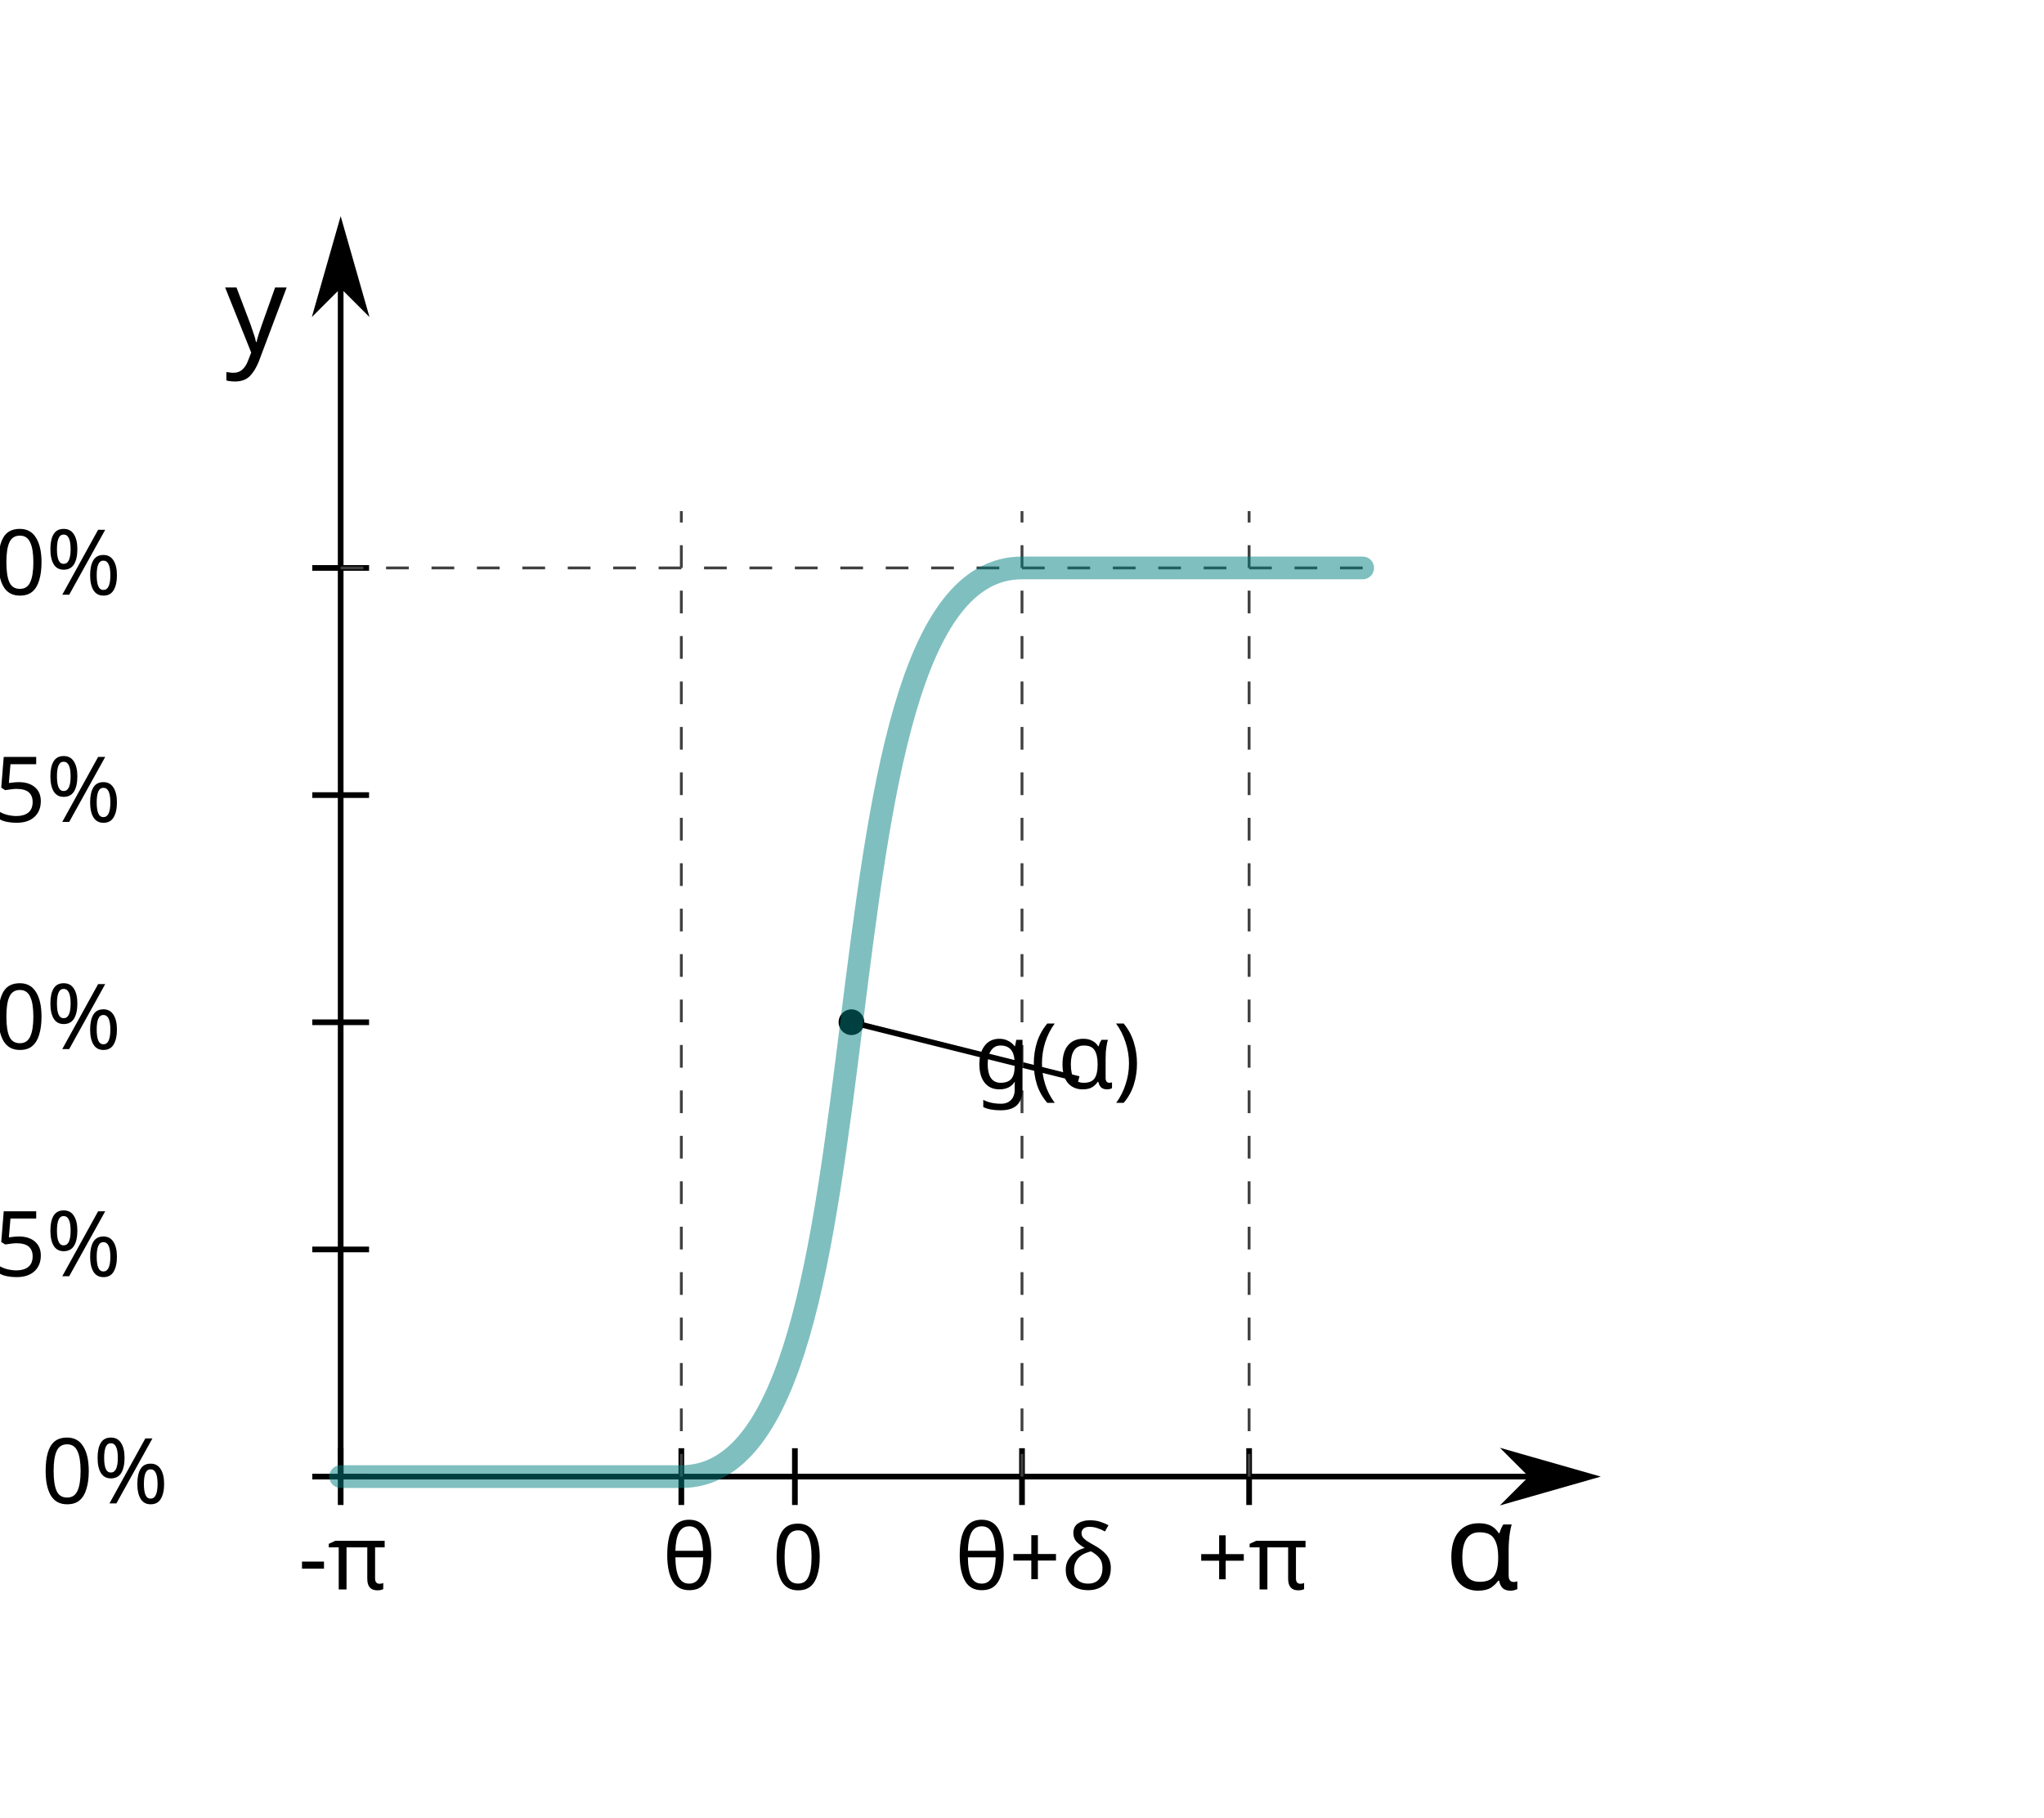
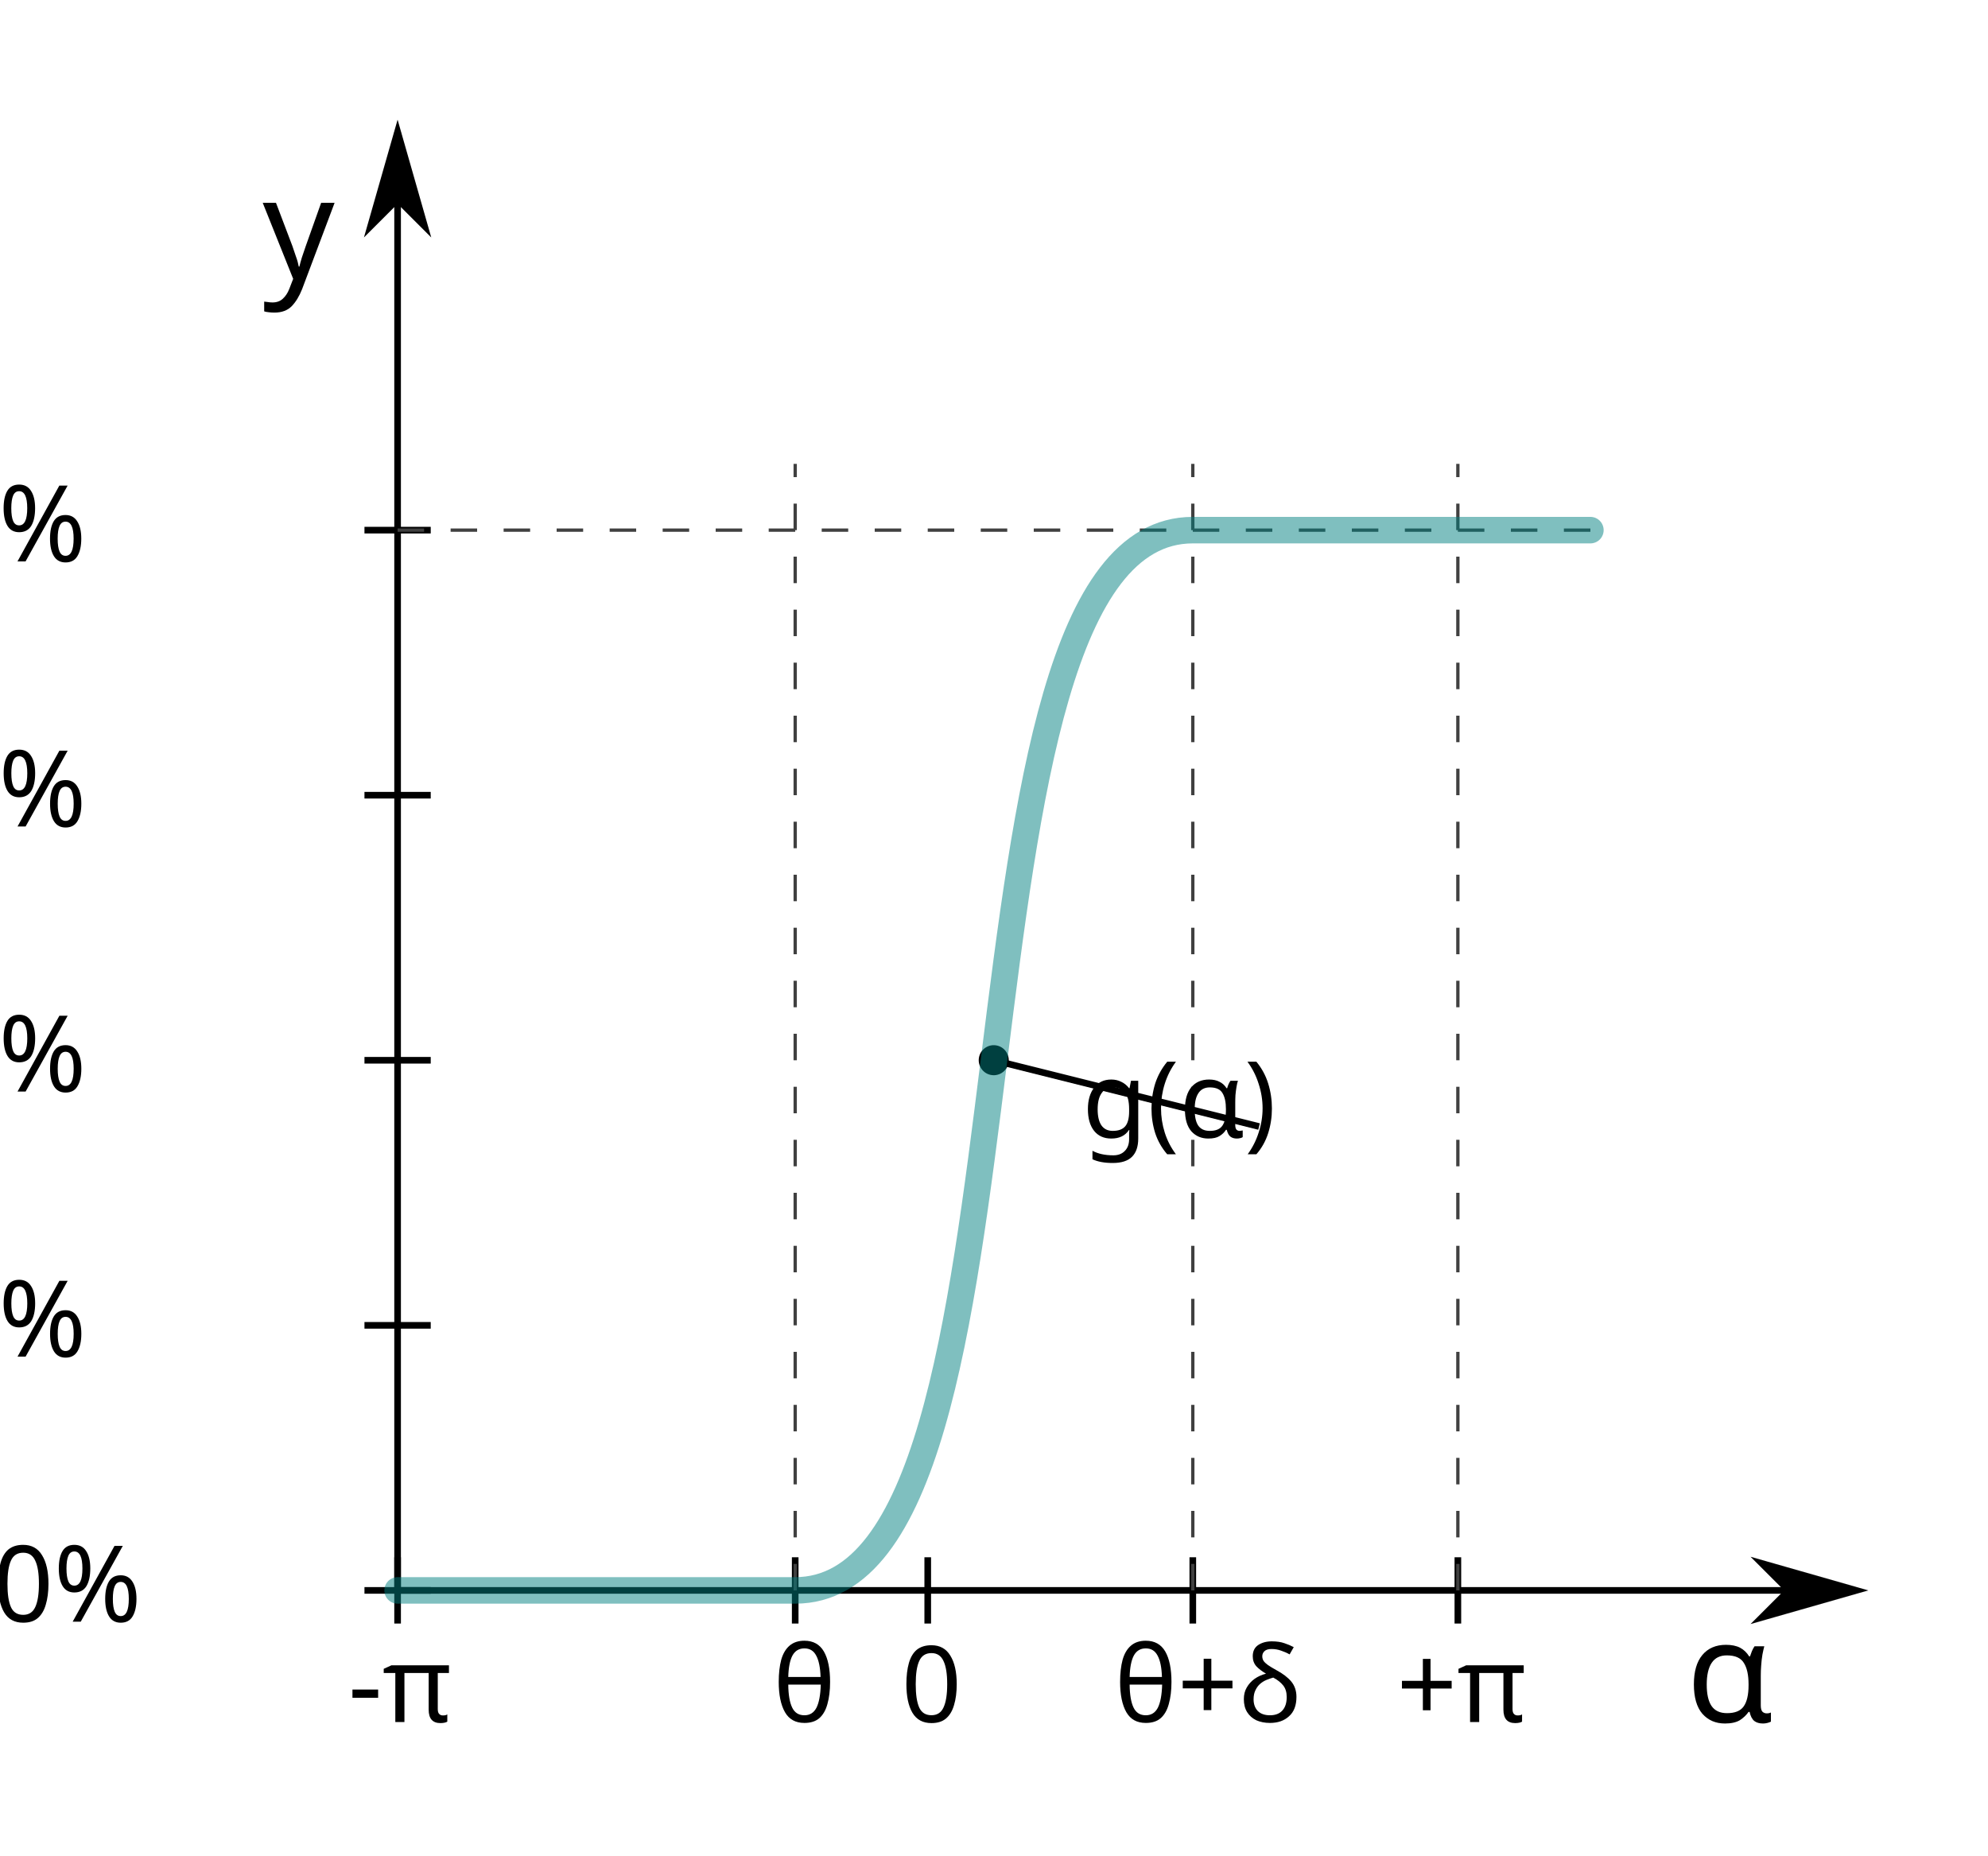
- <svg xmlns="http://www.w3.org/2000/svg" width="180" height="160" viewBox="0 0 180 160" version="1.1" id="svg1097">
+ <svg xmlns="http://www.w3.org/2000/svg" width="150" height="140" viewBox="0 0 150 140" version="1.1" id="svg1097">
  <defs id="defs1091">
    <marker orient="auto" refY="0" refX="0" id="marker1484" style="overflow:visible">
      <path id="path1482" d="M 0,0 5,-5 -12.5,0 5,5 Z" style="fill:#000000;fill-opacity:1;fill-rule:evenodd;stroke:#000000;stroke-width:1pt;stroke-opacity:1" transform="matrix(-0.8,0,0,-0.8,-10,0)" />
    </marker>
    <marker style="overflow:visible" id="marker2108" refX="0" refY="0" orient="auto">
      <path transform="matrix(-0.8,0,0,-0.8,-10,0)" style="fill:#000000;fill-opacity:1;fill-rule:evenodd;stroke:#000000;stroke-width:1pt;stroke-opacity:1" d="M 0,0 5,-5 -12.5,0 5,5 Z" id="path2106" />
    </marker>
    <marker style="overflow:visible" id="marker2098" refX="0" refY="0" orient="auto">
      <path transform="matrix(0.8,0,0,0.8,10,0)" style="fill:#000000;fill-opacity:1;fill-rule:evenodd;stroke:#000000;stroke-width:1pt;stroke-opacity:1" d="M 0,0 5,-5 -12.5,0 5,5 Z" id="path2096" />
    </marker>
    <marker style="overflow:visible" id="marker3242" refX="0" refY="0" orient="auto">
      <path transform="matrix(-0.8,0,0,-0.8,-10,0)" style="fill:#000000;fill-opacity:1;fill-rule:evenodd;stroke:#000000;stroke-width:1pt;stroke-opacity:1" d="M 0,0 5,-5 -12.5,0 5,5 Z" id="path3240" />
    </marker>
    <marker style="overflow:visible" id="marker3232" refX="0" refY="0" orient="auto">
      <path transform="matrix(0.8,0,0,0.8,10,0)" style="fill:#000000;fill-opacity:1;fill-rule:evenodd;stroke:#000000;stroke-width:1pt;stroke-opacity:1" d="M 0,0 5,-5 -12.5,0 5,5 Z" id="path3230" />
    </marker>
    <marker orient="auto" refY="0" refX="0" id="Arrow2Mend" style="overflow:visible">
      <path id="path1061" style="fill:#000000;fill-opacity:1;fill-rule:evenodd;stroke:#000000;stroke-width:0.625;stroke-linejoin:round;stroke-opacity:1" d="M 8.719,4.034 -2.207,0.016 8.719,-4.002 c -1.745,2.372 -1.735,5.617 -6e-7,8.035 z" transform="scale(-0.6)" />
    </marker>
    <marker style="overflow:visible" id="SquareM" refX="0" refY="0" orient="auto">
      <path transform="scale(0.4)" style="fill:#666666;fill-opacity:1;fill-rule:evenodd;stroke:#666666;stroke-width:1pt;stroke-opacity:1" d="M -5,-5 V 5 H 5 V -5 Z" id="path1220" />
    </marker>
    <marker style="overflow:visible" id="DiamondM" refX="0" refY="0" orient="auto">
      <path transform="scale(0.4)" style="fill:#666666;fill-opacity:1;fill-rule:evenodd;stroke:#666666;stroke-width:1pt;stroke-opacity:1" d="M 0,-7.071 -7.071,0 0,7.071 7.071,0 Z" id="path1229" />
    </marker>
    <marker style="overflow:visible" id="DotL" refX="0" refY="0" orient="auto">
      <path transform="matrix(0.8,0,0,0.8,5.92,0.8)" style="fill:#000000;fill-opacity:1;fill-rule:evenodd;stroke:#000000;stroke-width:1pt;stroke-opacity:1" d="m -2.5,-1 c 0,2.76 -2.24,5 -5,5 -2.76,0 -5,-2.24 -5,-5 0,-2.76 2.24,-5 5,-5 2.76,0 5,2.24 5,5 z" id="path1208" />
    </marker>
    <marker style="overflow:visible" id="DotM" refX="0" refY="0" orient="auto">
      <path transform="matrix(0.4,0,0,0.4,2.96,0.4)" style="fill:#000000;fill-opacity:1;fill-rule:evenodd;stroke:#000000;stroke-width:1pt;stroke-opacity:1" d="m -2.5,-1 c 0,2.76 -2.24,5 -5,5 -2.76,0 -5,-2.24 -5,-5 0,-2.76 2.24,-5 5,-5 2.76,0 5,2.24 5,5 z" id="path1211" />
    </marker>
    <marker style="overflow:visible" id="marker1423" refX="0" refY="0" orient="auto">
      <path transform="matrix(-0.4,0,0,-0.4,-4,0)" style="fill:#747090;fill-opacity:1;fill-rule:evenodd;stroke:#747090;stroke-width:1pt;stroke-opacity:1" d="M 0,0 5,-5 -12.5,0 5,5 Z" id="path1421" />
    </marker>
    <marker style="overflow:visible" id="Arrow1Mend" refX="0" refY="0" orient="auto">
      <path transform="matrix(-0.4,0,0,-0.4,-4,0)" style="fill:#747090;fill-opacity:1;fill-rule:evenodd;stroke:#747090;stroke-width:1pt;stroke-opacity:1" d="M 0,0 5,-5 -12.5,0 5,5 Z" id="path1156" />
    </marker>
    <marker style="overflow:visible" id="Arrow1MendG-0-3-6-1-8" refX="0" refY="0" orient="auto">
      <path transform="matrix(-0.4,0,0,-0.4,-4,0)" style="fill:#000080;fill-rule:evenodd;stroke:#000080;stroke-width:1pt" d="M 0,0 5,-5 -12.5,0 5,5 Z" id="path5557-65-8-40-5-7" />
    </marker>
    <marker style="overflow:visible" id="Arrow1MendG-0-3-3-3-6" refX="0" refY="0" orient="auto">
      <path transform="matrix(-0.4,0,0,-0.4,-4,0)" style="fill:#000080;fill-rule:evenodd;stroke:#000080;stroke-width:1pt" d="M 0,0 5,-5 -12.5,0 5,5 Z" id="path5557-65-8-1-2-1" />
    </marker>
    <marker style="overflow:visible" id="Arrow1MendG-0-3-9-0-6-6" refX="0" refY="0" orient="auto">
      <path transform="matrix(-0.4,0,0,-0.4,-4,0)" style="fill:#000080;fill-rule:evenodd;stroke:#000080;stroke-width:1pt" d="M 0,0 5,-5 -12.5,0 5,5 Z" id="path5557-65-8-6-1-2" />
    </marker>
    <marker style="overflow:visible" id="Arrow1MendG-0-3-33-2-6" refX="0" refY="0" orient="auto">
      <path transform="matrix(-0.4,0,0,-0.4,-4,0)" style="fill:#000080;fill-rule:evenodd;stroke:#000080;stroke-width:1pt" d="M 0,0 5,-5 -12.5,0 5,5 Z" id="path5557-65-8-3-7-0" />
    </marker>
    <marker style="overflow:visible" id="Arrow1MendG-0-3-0-6-9" refX="0" refY="0" orient="auto">
      <path transform="matrix(-0.4,0,0,-0.4,-4,0)" style="fill:#000080;fill-rule:evenodd;stroke:#000080;stroke-width:1pt" d="M 0,0 5,-5 -12.5,0 5,5 Z" id="path5557-65-8-4-0-3" />
    </marker>
    <marker style="overflow:visible" id="Arrow1MendG-0-3-8-9-7" refX="0" refY="0" orient="auto">
      <path transform="matrix(-0.4,0,0,-0.4,-4,0)" style="fill:#000080;fill-rule:evenodd;stroke:#000080;stroke-width:1pt" d="M 0,0 5,-5 -12.5,0 5,5 Z" id="path5557-65-8-9-9-0" />
    </marker>
    <marker style="overflow:visible" id="Arrow1MendG-0-3-7-8-1" refX="0" refY="0" orient="auto">
      <path transform="matrix(-0.4,0,0,-0.4,-4,0)" style="fill:#000080;fill-rule:evenodd;stroke:#000080;stroke-width:1pt" d="M 0,0 5,-5 -12.5,0 5,5 Z" id="path5557-65-8-64-2-2" />
    </marker>
    <marker style="overflow:visible" id="Arrow1MendG-0-3-03-7-2" refX="0" refY="0" orient="auto">
      <path transform="matrix(-0.4,0,0,-0.4,-4,0)" style="fill:#000080;fill-rule:evenodd;stroke:#000080;stroke-width:1pt" d="M 0,0 5,-5 -12.5,0 5,5 Z" id="path5557-65-8-0-2-9" />
    </marker>
    <marker style="overflow:visible" id="Arrow1MendG-0-3-2-9-5" refX="0" refY="0" orient="auto">
      <path transform="matrix(-0.4,0,0,-0.4,-4,0)" style="fill:#000080;fill-rule:evenodd;stroke:#000080;stroke-width:1pt" d="M 0,0 5,-5 -12.5,0 5,5 Z" id="path5557-65-8-5-8-6" />
    </marker>
    <marker style="overflow:visible" id="Arrow1MendG-0-3-5-5-5" refX="0" refY="0" orient="auto">
      <path transform="matrix(-0.4,0,0,-0.4,-4,0)" style="fill:#000080;fill-rule:evenodd;stroke:#000080;stroke-width:1pt" d="M 0,0 5,-5 -12.5,0 5,5 Z" id="path5557-65-8-94-6-3" />
    </marker>
    <marker style="overflow:visible" id="Arrow1Mstart" refX="0" refY="0" orient="auto">
      <path transform="matrix(0.4,0,0,0.4,4,0)" style="fill:#000000;fill-opacity:1;fill-rule:evenodd;stroke:#000000;stroke-width:1pt;stroke-opacity:1" d="M 0,0 5,-5 -12.5,0 5,5 Z" id="path5266" />
    </marker>
    <marker style="overflow:visible" id="marker5523" refX="0" refY="0" orient="auto">
      <path transform="matrix(-0.4,0,0,-0.4,-4,0)" style="fill:#000000;fill-opacity:1;fill-rule:evenodd;stroke:#000000;stroke-width:1pt;stroke-opacity:1" d="M 0,0 5,-5 -12.5,0 5,5 Z" id="path5269" />
    </marker>
    <marker style="overflow:visible" id="Arrow1MendG-0-5-91-9" refX="0" refY="0" orient="auto">
      <path transform="matrix(-0.4,0,0,-0.4,-4,0)" style="fill:#000080;fill-rule:evenodd;stroke:#000080;stroke-width:1pt" d="M 0,0 5,-5 -12.5,0 5,5 Z" id="path5557-65-6-0-0" />
    </marker>
    <marker style="overflow:visible" id="Arrow1MendG-0-9-1-9" refX="0" refY="0" orient="auto">
      <path transform="matrix(-0.4,0,0,-0.4,-4,0)" style="fill:#000080;fill-rule:evenodd;stroke:#000080;stroke-width:1pt" d="M 0,0 5,-5 -12.5,0 5,5 Z" id="path5557-65-7-4-3" />
    </marker>
    <marker style="overflow:visible" id="Arrow1Mstart-3" refX="0" refY="0" orient="auto">
      <path transform="matrix(0.4,0,0,0.4,4,0)" style="fill:#000000;fill-opacity:1;fill-rule:evenodd;stroke:#000000;stroke-width:1pt;stroke-opacity:1" d="M 0,0 5,-5 -12.5,0 5,5 Z" id="path5266-6" />
    </marker>
    <marker style="overflow:visible" id="marker5523-7" refX="0" refY="0" orient="auto">
      <path transform="matrix(-0.4,0,0,-0.4,-4,0)" style="fill:#000000;fill-opacity:1;fill-rule:evenodd;stroke:#000000;stroke-width:1pt;stroke-opacity:1" d="M 0,0 5,-5 -12.5,0 5,5 Z" id="path5269-5" />
    </marker>
    <marker style="overflow:visible" id="Arrow1Lstart-3" refX="0" refY="0" orient="auto">
      <path transform="matrix(0.8,0,0,0.8,10,0)" style="fill:#000000;fill-opacity:1;fill-rule:evenodd;stroke:#000000;stroke-width:1pt;stroke-opacity:1" d="M 0,0 5,-5 -12.5,0 5,5 Z" id="path1034-6" />
    </marker>
    <marker style="overflow:visible" id="Arrow1Lend-7" refX="0" refY="0" orient="auto">
      <path transform="matrix(-0.8,0,0,-0.8,-10,0)" style="fill:#000000;fill-opacity:1;fill-rule:evenodd;stroke:#000000;stroke-width:1pt;stroke-opacity:1" d="M 0,0 5,-5 -12.5,0 5,5 Z" id="path1037-5" />
    </marker>
    <marker orient="auto" refY="0" refX="0" id="Arrow1Lend-7-0" style="overflow:visible">
      <path id="path1037-5-9" d="M 0,0 5,-5 -12.5,0 5,5 Z" style="fill:#000000;fill-opacity:1;fill-rule:evenodd;stroke:#000000;stroke-width:1pt;stroke-opacity:1" transform="matrix(-0.8,0,0,-0.8,-10,0)" />
    </marker>
  </defs>
  <g style="display:none" id="layer2">
    <rect y="578.25" x="25" height="20" width="10" id="rect1710" style="display:inline;fill:none;fill-opacity:0.5;fill-rule:evenodd;stroke:#ff6600;stroke-width:0.5;stroke-linecap:round;stroke-linejoin:round;stroke-miterlimit:4;stroke-dasharray:none" transform="translate(0,-558.25)" />
    <rect transform="rotate(90,279.125,-279.125)" style="display:inline;fill:none;fill-opacity:0.5;fill-rule:evenodd;stroke:#ff6600;stroke-width:0.5;stroke-linecap:round;stroke-linejoin:round;stroke-miterlimit:4;stroke-dasharray:none" id="rect1712" width="10" height="20" x="683.25" y="-140" />
  </g>
  <g transform="translate(0,-558.25)" id="layer1" style="display:inline">
-     <path id="path1954" d="m 75,648.25 20,5" style="fill:none;stroke:#000000;stroke-width:0.5;stroke-linecap:butt;stroke-linejoin:miter;stroke-miterlimit:4;stroke-dasharray:none;stroke-opacity:1;marker-start:url(#DotM)" />
-     <path id="path1472" d="M 30,688.25 H 140" style="fill:none;stroke:#000000;stroke-width:0.5;stroke-linecap:butt;stroke-linejoin:miter;stroke-miterlimit:4;stroke-dasharray:none;stroke-opacity:1;marker-end:url(#marker1484)" />
-     <path id="path1474" d="m 30,688.25 v -110" style="fill:none;stroke:#000000;stroke-width:0.5;stroke-linecap:butt;stroke-linejoin:miter;stroke-miterlimit:4;stroke-dasharray:none;stroke-opacity:1;marker-end:url(#marker2108)" />
-     <text id="text1704" y="589.273" x="19.807" style="font-style:normal;font-variant:normal;font-weight:normal;font-stretch:normal;font-size:10.667px;line-height:1.25;font-family:'SBL BibLit';-inkscape-font-specification:'SBL BibLit';letter-spacing:0px;word-spacing:0px;fill:#000000;fill-opacity:1;stroke:none" xml:space="preserve">
-       <tspan style="font-size:10.667px" y="589.273" x="19.807" id="tspan1702">y</tspan>
-     </text>
-     <text id="text1708" y="698.184" x="127.216" style="font-style:normal;font-variant:normal;font-weight:normal;font-stretch:normal;font-size:10.667px;line-height:1.25;font-family:'SBL BibLit';-inkscape-font-specification:'SBL BibLit';letter-spacing:0px;word-spacing:0px;fill:#000000;fill-opacity:1;stroke:none" xml:space="preserve">
-       <tspan style="font-size:10.667px" y="698.184" x="127.216" id="tspan1706">α</tspan>
-     </text>
-     <path style="fill:none;stroke:#000000;stroke-width:0.5;stroke-linecap:butt;stroke-linejoin:miter;stroke-miterlimit:4;stroke-dasharray:none;stroke-opacity:1" d="m 60,685.75 v 5" id="path1746" />
-     <path id="path1748" d="m 70,685.75 v 5" style="fill:none;stroke:#000000;stroke-width:0.5;stroke-linecap:butt;stroke-linejoin:miter;stroke-miterlimit:4;stroke-dasharray:none;stroke-opacity:1" />
-     <path style="fill:none;stroke:#000000;stroke-width:0.5;stroke-linecap:butt;stroke-linejoin:miter;stroke-miterlimit:4;stroke-dasharray:none;stroke-opacity:1" d="m 90,685.75 v 5" id="path1750" />
-     <path id="path1752" d="m 110,685.75 v 5" style="fill:none;stroke:#000000;stroke-width:0.5;stroke-linecap:butt;stroke-linejoin:miter;stroke-miterlimit:4;stroke-dasharray:none;stroke-opacity:1" />
-     <path id="path1732" d="m 27.5,668.25 h 5" style="fill:none;stroke:#000000;stroke-width:0.5;stroke-linecap:butt;stroke-linejoin:miter;stroke-miterlimit:4;stroke-dasharray:none;stroke-opacity:1" />
-     <path style="fill:none;stroke:#000000;stroke-width:0.5;stroke-linecap:butt;stroke-linejoin:miter;stroke-miterlimit:4;stroke-dasharray:none;stroke-opacity:1" d="m 27.5,648.25 h 5" id="path1734" />
-     <path id="path1736" d="m 27.5,628.25 h 5" style="fill:none;stroke:#000000;stroke-width:0.5;stroke-linecap:butt;stroke-linejoin:miter;stroke-miterlimit:4;stroke-dasharray:none;stroke-opacity:1" />
-     <path style="fill:none;stroke:#000000;stroke-width:0.5;stroke-linecap:butt;stroke-linejoin:miter;stroke-miterlimit:4;stroke-dasharray:none;stroke-opacity:1" d="m 27.5,608.25 h 5" id="path1738" />
-     <text id="text2141" y="610.609" x="25.254" style="font-style:normal;font-variant:normal;font-weight:normal;font-stretch:normal;font-size:8px;line-height:2.5;font-family:'SBL BibLit';-inkscape-font-specification:'SBL BibLit';letter-spacing:0px;word-spacing:0px;fill:#000000;fill-opacity:1;stroke:none" xml:space="preserve">
-       <tspan style="font-size:8px;text-align:end;text-anchor:end" y="610.609" x="25.254" id="tspan2139">100%</tspan>
-       <tspan id="tspan2143" style="font-size:8px;text-align:end;text-anchor:end" y="630.609" x="25.254">75%</tspan>
-       <tspan id="tspan2145" style="font-size:8px;text-align:end;text-anchor:end" y="650.609" x="25.254">50%</tspan>
-       <tspan id="tspan2147" style="font-size:8px;text-align:end;text-anchor:end" y="670.609" x="25.254">25%</tspan>
-       <tspan id="tspan2298" style="font-size:8px;text-align:end;text-anchor:end" y="690.609" x="25.254">0%</tspan>
-     </text>
-     <path id="path2222" d="m 30,608.25 h 90" style="fill:none;stroke:#404040;stroke-width:0.25;stroke-linecap:butt;stroke-linejoin:miter;stroke-miterlimit:4;stroke-dasharray:2,2;stroke-dashoffset:0;stroke-opacity:1" />
-     <text id="text2230" y="698.172" x="58.322" style="font-style:normal;font-variant:normal;font-weight:normal;font-stretch:normal;font-size:8px;line-height:1.25;font-family:'SBL BibLit';-inkscape-font-specification:'SBL BibLit';letter-spacing:0px;word-spacing:0px;fill:#000000;fill-opacity:1;stroke:none" xml:space="preserve">
-       <tspan style="font-size:8px" y="698.172" x="58.322" id="tspan2228">θ</tspan>
-     </text>
-     <text id="text2234" y="698.172" x="84.078" style="font-style:normal;font-variant:normal;font-weight:normal;font-stretch:normal;font-size:8px;line-height:1.25;font-family:'SBL BibLit';-inkscape-font-specification:'SBL BibLit';letter-spacing:0px;word-spacing:0px;fill:#000000;fill-opacity:1;stroke:none" xml:space="preserve">
-       <tspan style="font-size:8px" y="698.172" x="84.078" id="tspan2232">θ+δ</tspan>
-     </text>
-     <text id="text2238" y="698.184" x="26.283" style="font-style:normal;font-variant:normal;font-weight:normal;font-stretch:normal;font-size:8px;line-height:1.25;font-family:'SBL BibLit';-inkscape-font-specification:'SBL BibLit';letter-spacing:0px;word-spacing:0px;fill:#000000;fill-opacity:1;stroke:none" xml:space="preserve">
-       <tspan style="font-size:8px" y="698.184" x="26.283" id="tspan2236">-π</tspan>
-     </text>
-     <text id="text2242" y="698.184" x="68" style="font-style:normal;font-variant:normal;font-weight:normal;font-stretch:normal;font-size:8px;line-height:1.25;font-family:'SBL BibLit';-inkscape-font-specification:'SBL BibLit';letter-spacing:0px;word-spacing:0px;fill:#000000;fill-opacity:1;stroke:none" xml:space="preserve">
-       <tspan style="font-size:8px" y="698.184" x="68" id="tspan2240">0</tspan>
-     </text>
-     <text xml:space="preserve" style="font-style:normal;font-variant:normal;font-weight:normal;font-stretch:normal;font-size:8px;line-height:1.25;font-family:'SBL BibLit';-inkscape-font-specification:'SBL BibLit';letter-spacing:0px;word-spacing:0px;fill:#000000;fill-opacity:1;stroke:none" x="105.376" y="698.184" id="text2246">
-       <tspan id="tspan2244" x="105.376" y="698.184" style="font-size:8px">+π</tspan>
-     </text>
-     <path id="path2260" d="m 30,685.75 v 5" style="fill:none;stroke:#000000;stroke-width:0.5;stroke-linecap:butt;stroke-linejoin:miter;stroke-miterlimit:4;stroke-dasharray:none;stroke-opacity:1" />
-     <path style="fill:none;stroke:#000000;stroke-width:0.5;stroke-linecap:butt;stroke-linejoin:miter;stroke-miterlimit:4;stroke-dasharray:none;stroke-opacity:1" d="m 27.5,688.25 h 5" id="path2272" />
-     <path style="fill:none;stroke:#404040;stroke-width:0.25;stroke-linecap:butt;stroke-linejoin:miter;stroke-miterlimit:4;stroke-dasharray:2, 2;stroke-dashoffset:0;stroke-opacity:1" d="m 60,688.25 v -85" id="path2280" />
-     <path id="path2282" d="m 90,688.25 v -85" style="fill:none;stroke:#404040;stroke-width:0.25;stroke-linecap:butt;stroke-linejoin:miter;stroke-miterlimit:4;stroke-dasharray:2, 2;stroke-dashoffset:0;stroke-opacity:1" />
-     <path style="fill:none;stroke:#404040;stroke-width:0.25;stroke-linecap:butt;stroke-linejoin:miter;stroke-miterlimit:4;stroke-dasharray:2, 2;stroke-dashoffset:0;stroke-opacity:1" d="m 110,688.25 v -85" id="path2284" />
-     <path id="path2278" d="m 30,688.25 h 30 c 20,0 10,-80 30,-80 h 30" style="fill:none;fill-opacity:0.5;fill-rule:evenodd;stroke:#008080;stroke-width:2;stroke-linecap:round;stroke-linejoin:round;stroke-miterlimit:4;stroke-dasharray:none;stroke-dashoffset:0;stroke-opacity:0.5" />
-     <text id="text2314" y="654.078" x="110.848" style="font-size:8px;line-height:1.25;font-family:'SBL BibLit';-inkscape-font-specification:'SBL BibLit';text-align:end;text-anchor:end;fill:#000000;fill-opacity:1;fill-rule:evenodd;stroke:none;stroke-width:0.25;stroke-linecap:round;stroke-linejoin:round;stroke-miterlimit:4;stroke-dasharray:2, 2;stroke-dashoffset:0;stroke-opacity:1" xml:space="preserve">
-       <tspan style="fill:#000000;fill-opacity:1;stroke:none" y="654.078" x="110.848" id="tspan2312">g(α)</tspan>
-     </text>
+     <g transform="translate(0,-10)" id="g2376">
+       <path style="fill:none;stroke:#000000;stroke-width:0.5;stroke-linecap:butt;stroke-linejoin:miter;stroke-miterlimit:4;stroke-dasharray:none;stroke-opacity:1;marker-start:url(#DotM)" d="m 75,648.25 20,5" id="path1954" />
+       <path style="fill:none;stroke:#000000;stroke-width:0.5;stroke-linecap:butt;stroke-linejoin:miter;stroke-miterlimit:4;stroke-dasharray:none;stroke-opacity:1;marker-end:url(#marker1484)" d="M 30,688.25 H 140" id="path1472" />
+       <path style="fill:none;stroke:#000000;stroke-width:0.5;stroke-linecap:butt;stroke-linejoin:miter;stroke-miterlimit:4;stroke-dasharray:none;stroke-opacity:1;marker-end:url(#marker2108)" d="m 30,688.25 v -110" id="path1474" />
+       <text xml:space="preserve" style="font-style:normal;font-variant:normal;font-weight:normal;font-stretch:normal;font-size:10.667px;line-height:1.25;font-family:'SBL BibLit';-inkscape-font-specification:'SBL BibLit';letter-spacing:0px;word-spacing:0px;fill:#000000;fill-opacity:1;stroke:none" x="19.807" y="589.273" id="text1704">
+         <tspan id="tspan1702" x="19.807" y="589.273" style="font-size:10.667px">y</tspan>
+       </text>
+       <text xml:space="preserve" style="font-style:normal;font-variant:normal;font-weight:normal;font-stretch:normal;font-size:10.667px;line-height:1.25;font-family:'SBL BibLit';-inkscape-font-specification:'SBL BibLit';letter-spacing:0px;word-spacing:0px;fill:#000000;fill-opacity:1;stroke:none" x="127.216" y="698.184" id="text1708">
+         <tspan id="tspan1706" x="127.216" y="698.184" style="font-size:10.667px">α</tspan>
+       </text>
+       <path id="path1746" d="m 60,685.75 v 5" style="fill:none;stroke:#000000;stroke-width:0.5;stroke-linecap:butt;stroke-linejoin:miter;stroke-miterlimit:4;stroke-dasharray:none;stroke-opacity:1" />
+       <path style="fill:none;stroke:#000000;stroke-width:0.5;stroke-linecap:butt;stroke-linejoin:miter;stroke-miterlimit:4;stroke-dasharray:none;stroke-opacity:1" d="m 70,685.75 v 5" id="path1748" />
+       <path id="path1750" d="m 90,685.75 v 5" style="fill:none;stroke:#000000;stroke-width:0.5;stroke-linecap:butt;stroke-linejoin:miter;stroke-miterlimit:4;stroke-dasharray:none;stroke-opacity:1" />
+       <path style="fill:none;stroke:#000000;stroke-width:0.5;stroke-linecap:butt;stroke-linejoin:miter;stroke-miterlimit:4;stroke-dasharray:none;stroke-opacity:1" d="m 110,685.75 v 5" id="path1752" />
+       <path style="fill:none;stroke:#000000;stroke-width:0.5;stroke-linecap:butt;stroke-linejoin:miter;stroke-miterlimit:4;stroke-dasharray:none;stroke-opacity:1" d="m 27.5,668.25 h 5" id="path1732" />
+       <path id="path1734" d="m 27.5,648.25 h 5" style="fill:none;stroke:#000000;stroke-width:0.5;stroke-linecap:butt;stroke-linejoin:miter;stroke-miterlimit:4;stroke-dasharray:none;stroke-opacity:1" />
+       <path style="fill:none;stroke:#000000;stroke-width:0.5;stroke-linecap:butt;stroke-linejoin:miter;stroke-miterlimit:4;stroke-dasharray:none;stroke-opacity:1" d="m 27.5,628.25 h 5" id="path1736" />
+       <path id="path1738" d="m 27.5,608.25 h 5" style="fill:none;stroke:#000000;stroke-width:0.5;stroke-linecap:butt;stroke-linejoin:miter;stroke-miterlimit:4;stroke-dasharray:none;stroke-opacity:1" />
+       <text xml:space="preserve" style="font-style:normal;font-variant:normal;font-weight:normal;font-stretch:normal;font-size:8px;line-height:2.5;font-family:'SBL BibLit';-inkscape-font-specification:'SBL BibLit';letter-spacing:0px;word-spacing:0px;fill:#000000;fill-opacity:1;stroke:none" x="25.254" y="610.609" id="text2141">
+         <tspan id="tspan2139" x="25.254" y="610.609" style="font-size:8px;text-align:end;text-anchor:end">100%</tspan>
+         <tspan x="25.254" y="630.609" style="font-size:8px;text-align:end;text-anchor:end" id="tspan2143">75%</tspan>
+         <tspan x="25.254" y="650.609" style="font-size:8px;text-align:end;text-anchor:end" id="tspan2145">50%</tspan>
+         <tspan x="25.254" y="670.609" style="font-size:8px;text-align:end;text-anchor:end" id="tspan2147">25%</tspan>
+         <tspan x="25.254" y="690.609" style="font-size:8px;text-align:end;text-anchor:end" id="tspan2298">0%</tspan>
+       </text>
+       <path style="fill:none;stroke:#404040;stroke-width:0.25;stroke-linecap:butt;stroke-linejoin:miter;stroke-miterlimit:4;stroke-dasharray:2, 2;stroke-dashoffset:0;stroke-opacity:1" d="m 30,608.25 h 90" id="path2222" />
+       <text xml:space="preserve" style="font-style:normal;font-variant:normal;font-weight:normal;font-stretch:normal;font-size:8px;line-height:1.25;font-family:'SBL BibLit';-inkscape-font-specification:'SBL BibLit';letter-spacing:0px;word-spacing:0px;fill:#000000;fill-opacity:1;stroke:none" x="58.322" y="698.172" id="text2230">
+         <tspan id="tspan2228" x="58.322" y="698.172" style="font-size:8px">θ</tspan>
+       </text>
+       <text xml:space="preserve" style="font-style:normal;font-variant:normal;font-weight:normal;font-stretch:normal;font-size:8px;line-height:1.25;font-family:'SBL BibLit';-inkscape-font-specification:'SBL BibLit';letter-spacing:0px;word-spacing:0px;fill:#000000;fill-opacity:1;stroke:none" x="84.078" y="698.172" id="text2234">
+         <tspan id="tspan2232" x="84.078" y="698.172" style="font-size:8px">θ+δ</tspan>
+       </text>
+       <text xml:space="preserve" style="font-style:normal;font-variant:normal;font-weight:normal;font-stretch:normal;font-size:8px;line-height:1.25;font-family:'SBL BibLit';-inkscape-font-specification:'SBL BibLit';letter-spacing:0px;word-spacing:0px;fill:#000000;fill-opacity:1;stroke:none" x="26.283" y="698.184" id="text2238">
+         <tspan id="tspan2236" x="26.283" y="698.184" style="font-size:8px">-π</tspan>
+       </text>
+       <text xml:space="preserve" style="font-style:normal;font-variant:normal;font-weight:normal;font-stretch:normal;font-size:8px;line-height:1.25;font-family:'SBL BibLit';-inkscape-font-specification:'SBL BibLit';letter-spacing:0px;word-spacing:0px;fill:#000000;fill-opacity:1;stroke:none" x="68" y="698.184" id="text2242">
+         <tspan id="tspan2240" x="68" y="698.184" style="font-size:8px">0</tspan>
+       </text>
+       <text id="text2246" y="698.184" x="105.376" style="font-style:normal;font-variant:normal;font-weight:normal;font-stretch:normal;font-size:8px;line-height:1.25;font-family:'SBL BibLit';-inkscape-font-specification:'SBL BibLit';letter-spacing:0px;word-spacing:0px;fill:#000000;fill-opacity:1;stroke:none" xml:space="preserve">
+         <tspan style="font-size:8px" y="698.184" x="105.376" id="tspan2244">+π</tspan>
+       </text>
+       <path style="fill:none;stroke:#000000;stroke-width:0.5;stroke-linecap:butt;stroke-linejoin:miter;stroke-miterlimit:4;stroke-dasharray:none;stroke-opacity:1" d="m 30,685.75 v 5" id="path2260" />
+       <path id="path2272" d="m 27.5,688.25 h 5" style="fill:none;stroke:#000000;stroke-width:0.5;stroke-linecap:butt;stroke-linejoin:miter;stroke-miterlimit:4;stroke-dasharray:none;stroke-opacity:1" />
+       <path id="path2280" d="m 60,688.25 v -85" style="fill:none;stroke:#404040;stroke-width:0.25;stroke-linecap:butt;stroke-linejoin:miter;stroke-miterlimit:4;stroke-dasharray:2, 2;stroke-dashoffset:0;stroke-opacity:1" />
+       <path style="fill:none;stroke:#404040;stroke-width:0.25;stroke-linecap:butt;stroke-linejoin:miter;stroke-miterlimit:4;stroke-dasharray:2, 2;stroke-dashoffset:0;stroke-opacity:1" d="m 90,688.25 v -85" id="path2282" />
+       <path id="path2284" d="m 110,688.25 v -85" style="fill:none;stroke:#404040;stroke-width:0.25;stroke-linecap:butt;stroke-linejoin:miter;stroke-miterlimit:4;stroke-dasharray:2, 2;stroke-dashoffset:0;stroke-opacity:1" />
+       <path style="fill:none;fill-opacity:0.5;fill-rule:evenodd;stroke:#008080;stroke-width:2;stroke-linecap:round;stroke-linejoin:round;stroke-miterlimit:4;stroke-dasharray:none;stroke-dashoffset:0;stroke-opacity:0.5" d="m 30,688.25 h 30 c 20,0 10,-80 30,-80 h 30" id="path2278" />
+       <text xml:space="preserve" style="font-size:8px;line-height:1.25;font-family:'SBL BibLit';-inkscape-font-specification:'SBL BibLit';text-align:end;text-anchor:end;fill:#000000;fill-opacity:1;fill-rule:evenodd;stroke:none;stroke-width:0.25;stroke-linecap:round;stroke-linejoin:round;stroke-miterlimit:4;stroke-dasharray:2, 2;stroke-dashoffset:0;stroke-opacity:1" x="110.848" y="654.078" id="text2314">
+         <tspan id="tspan2312" x="110.848" y="654.078" style="fill:#000000;fill-opacity:1;stroke:none">g(α)</tspan>
+       </text>
+     </g>
  </g>
</svg>
